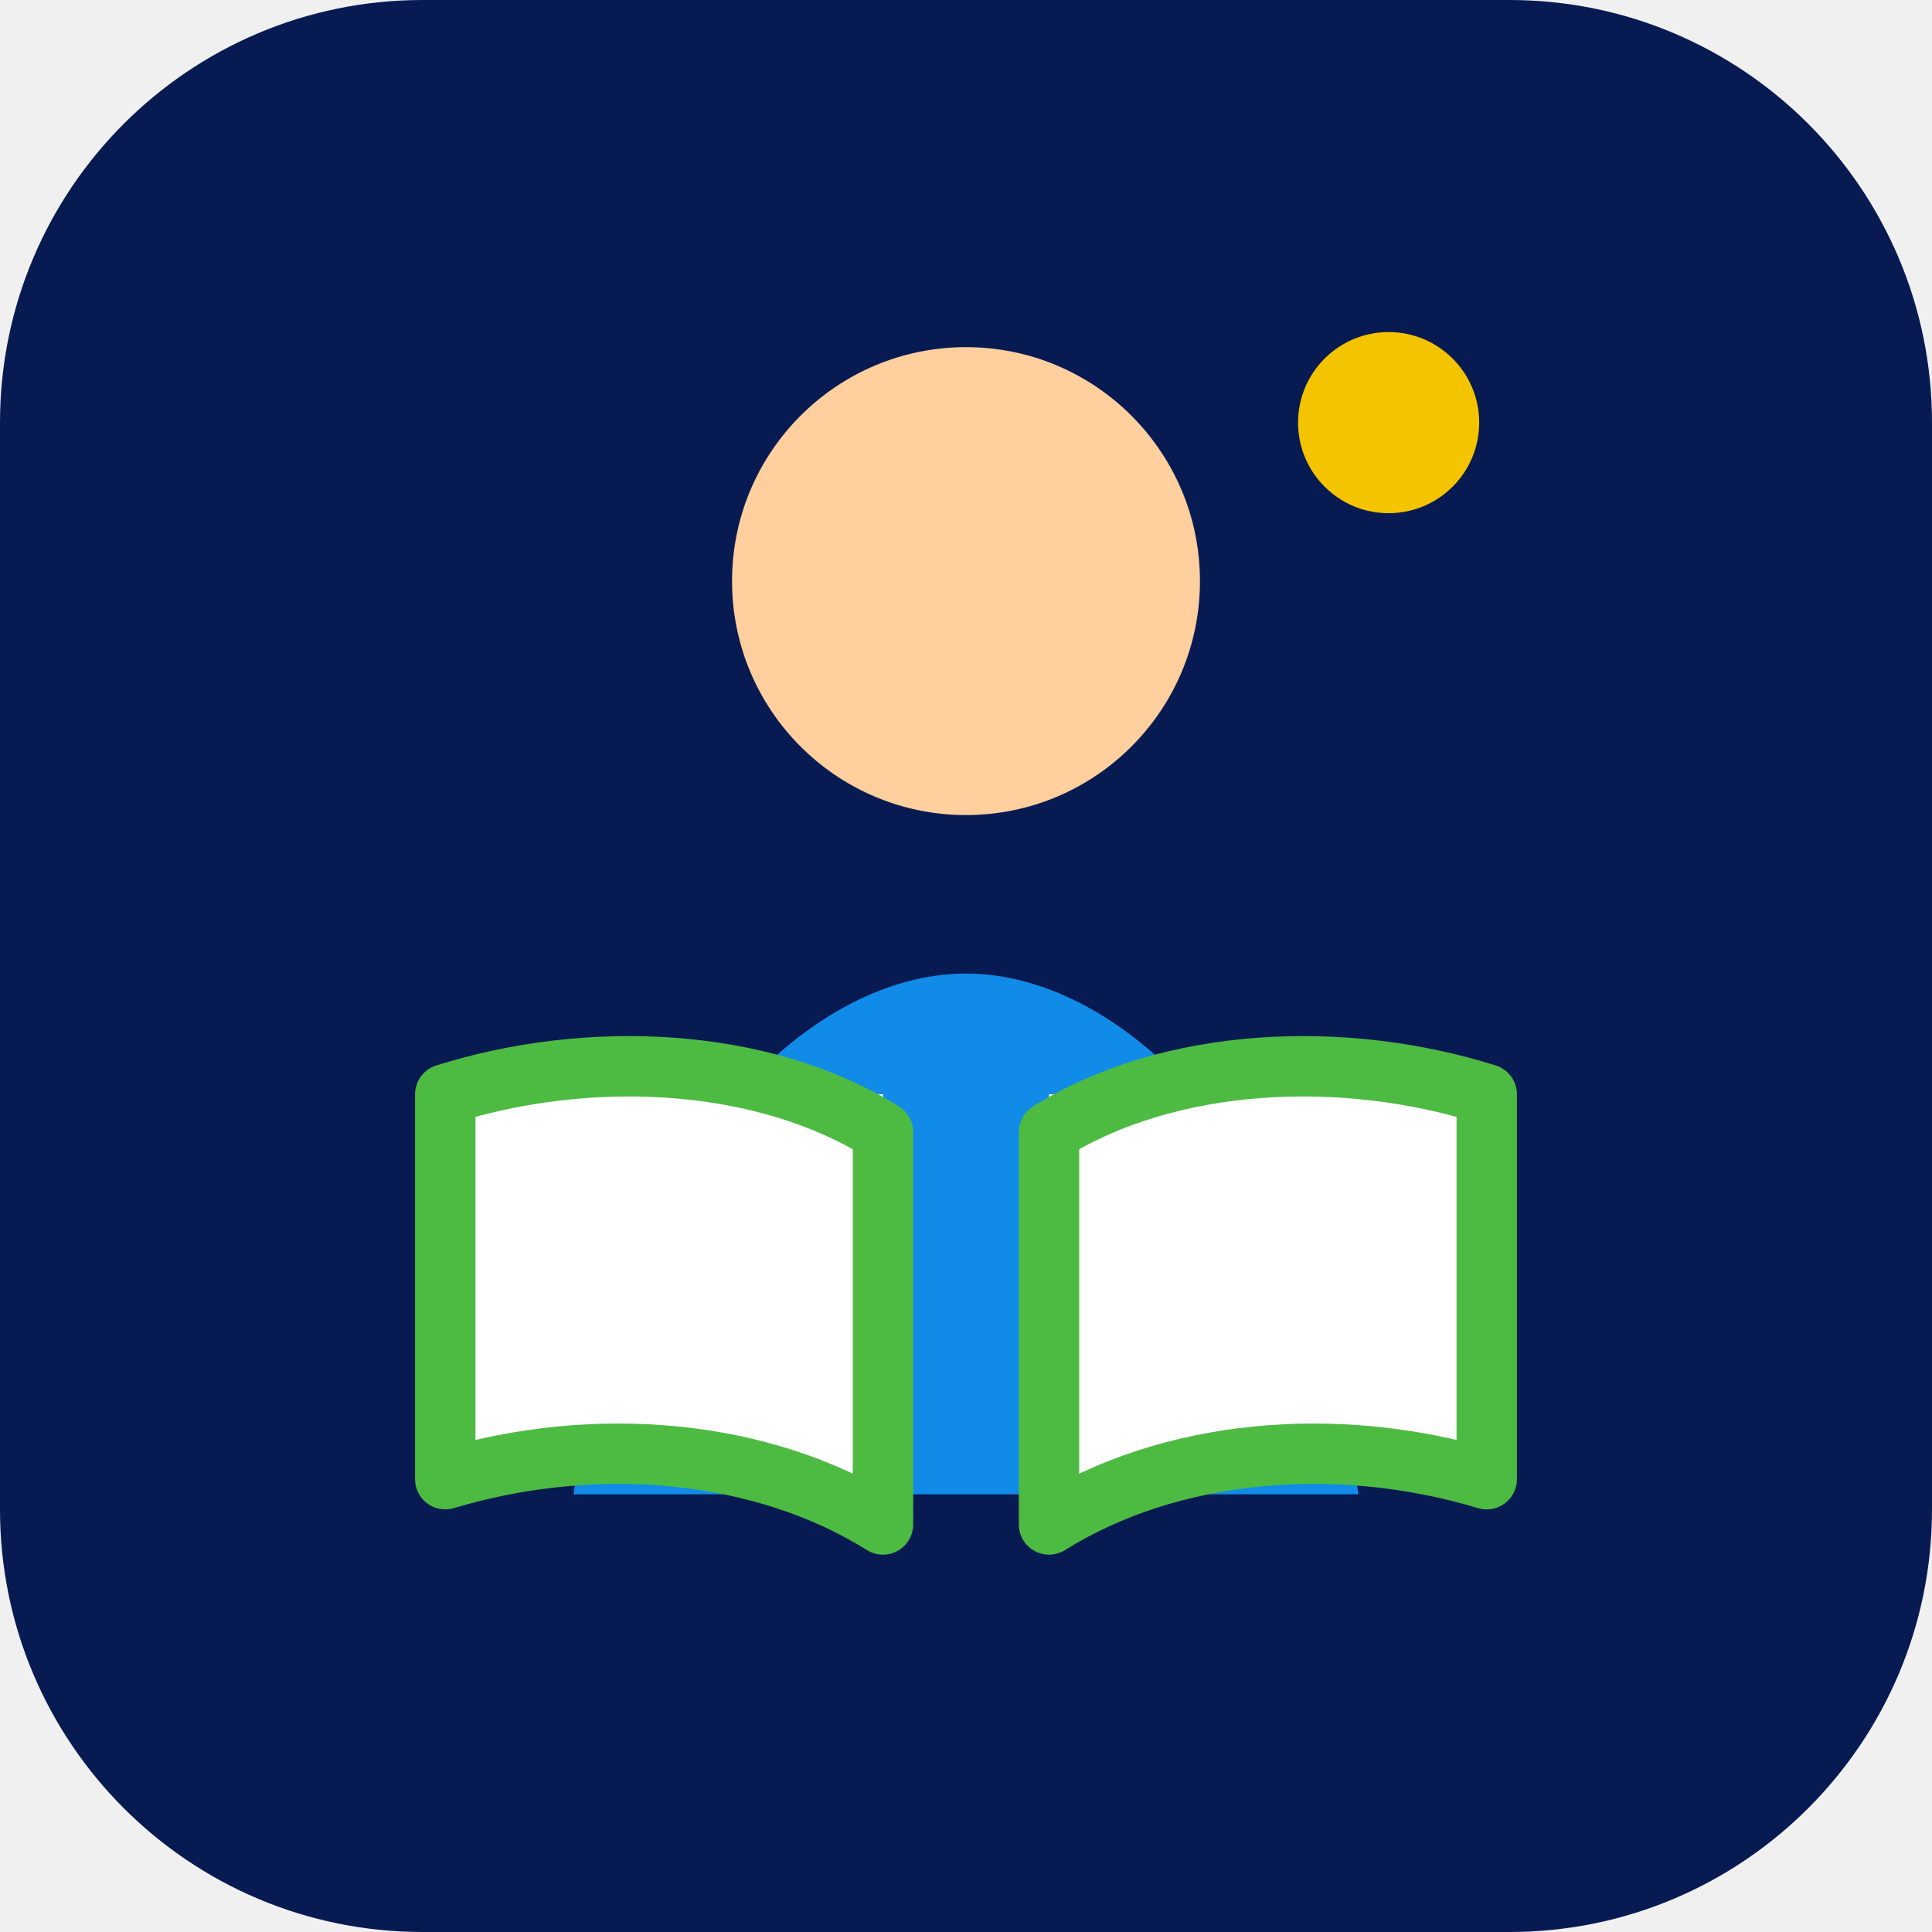
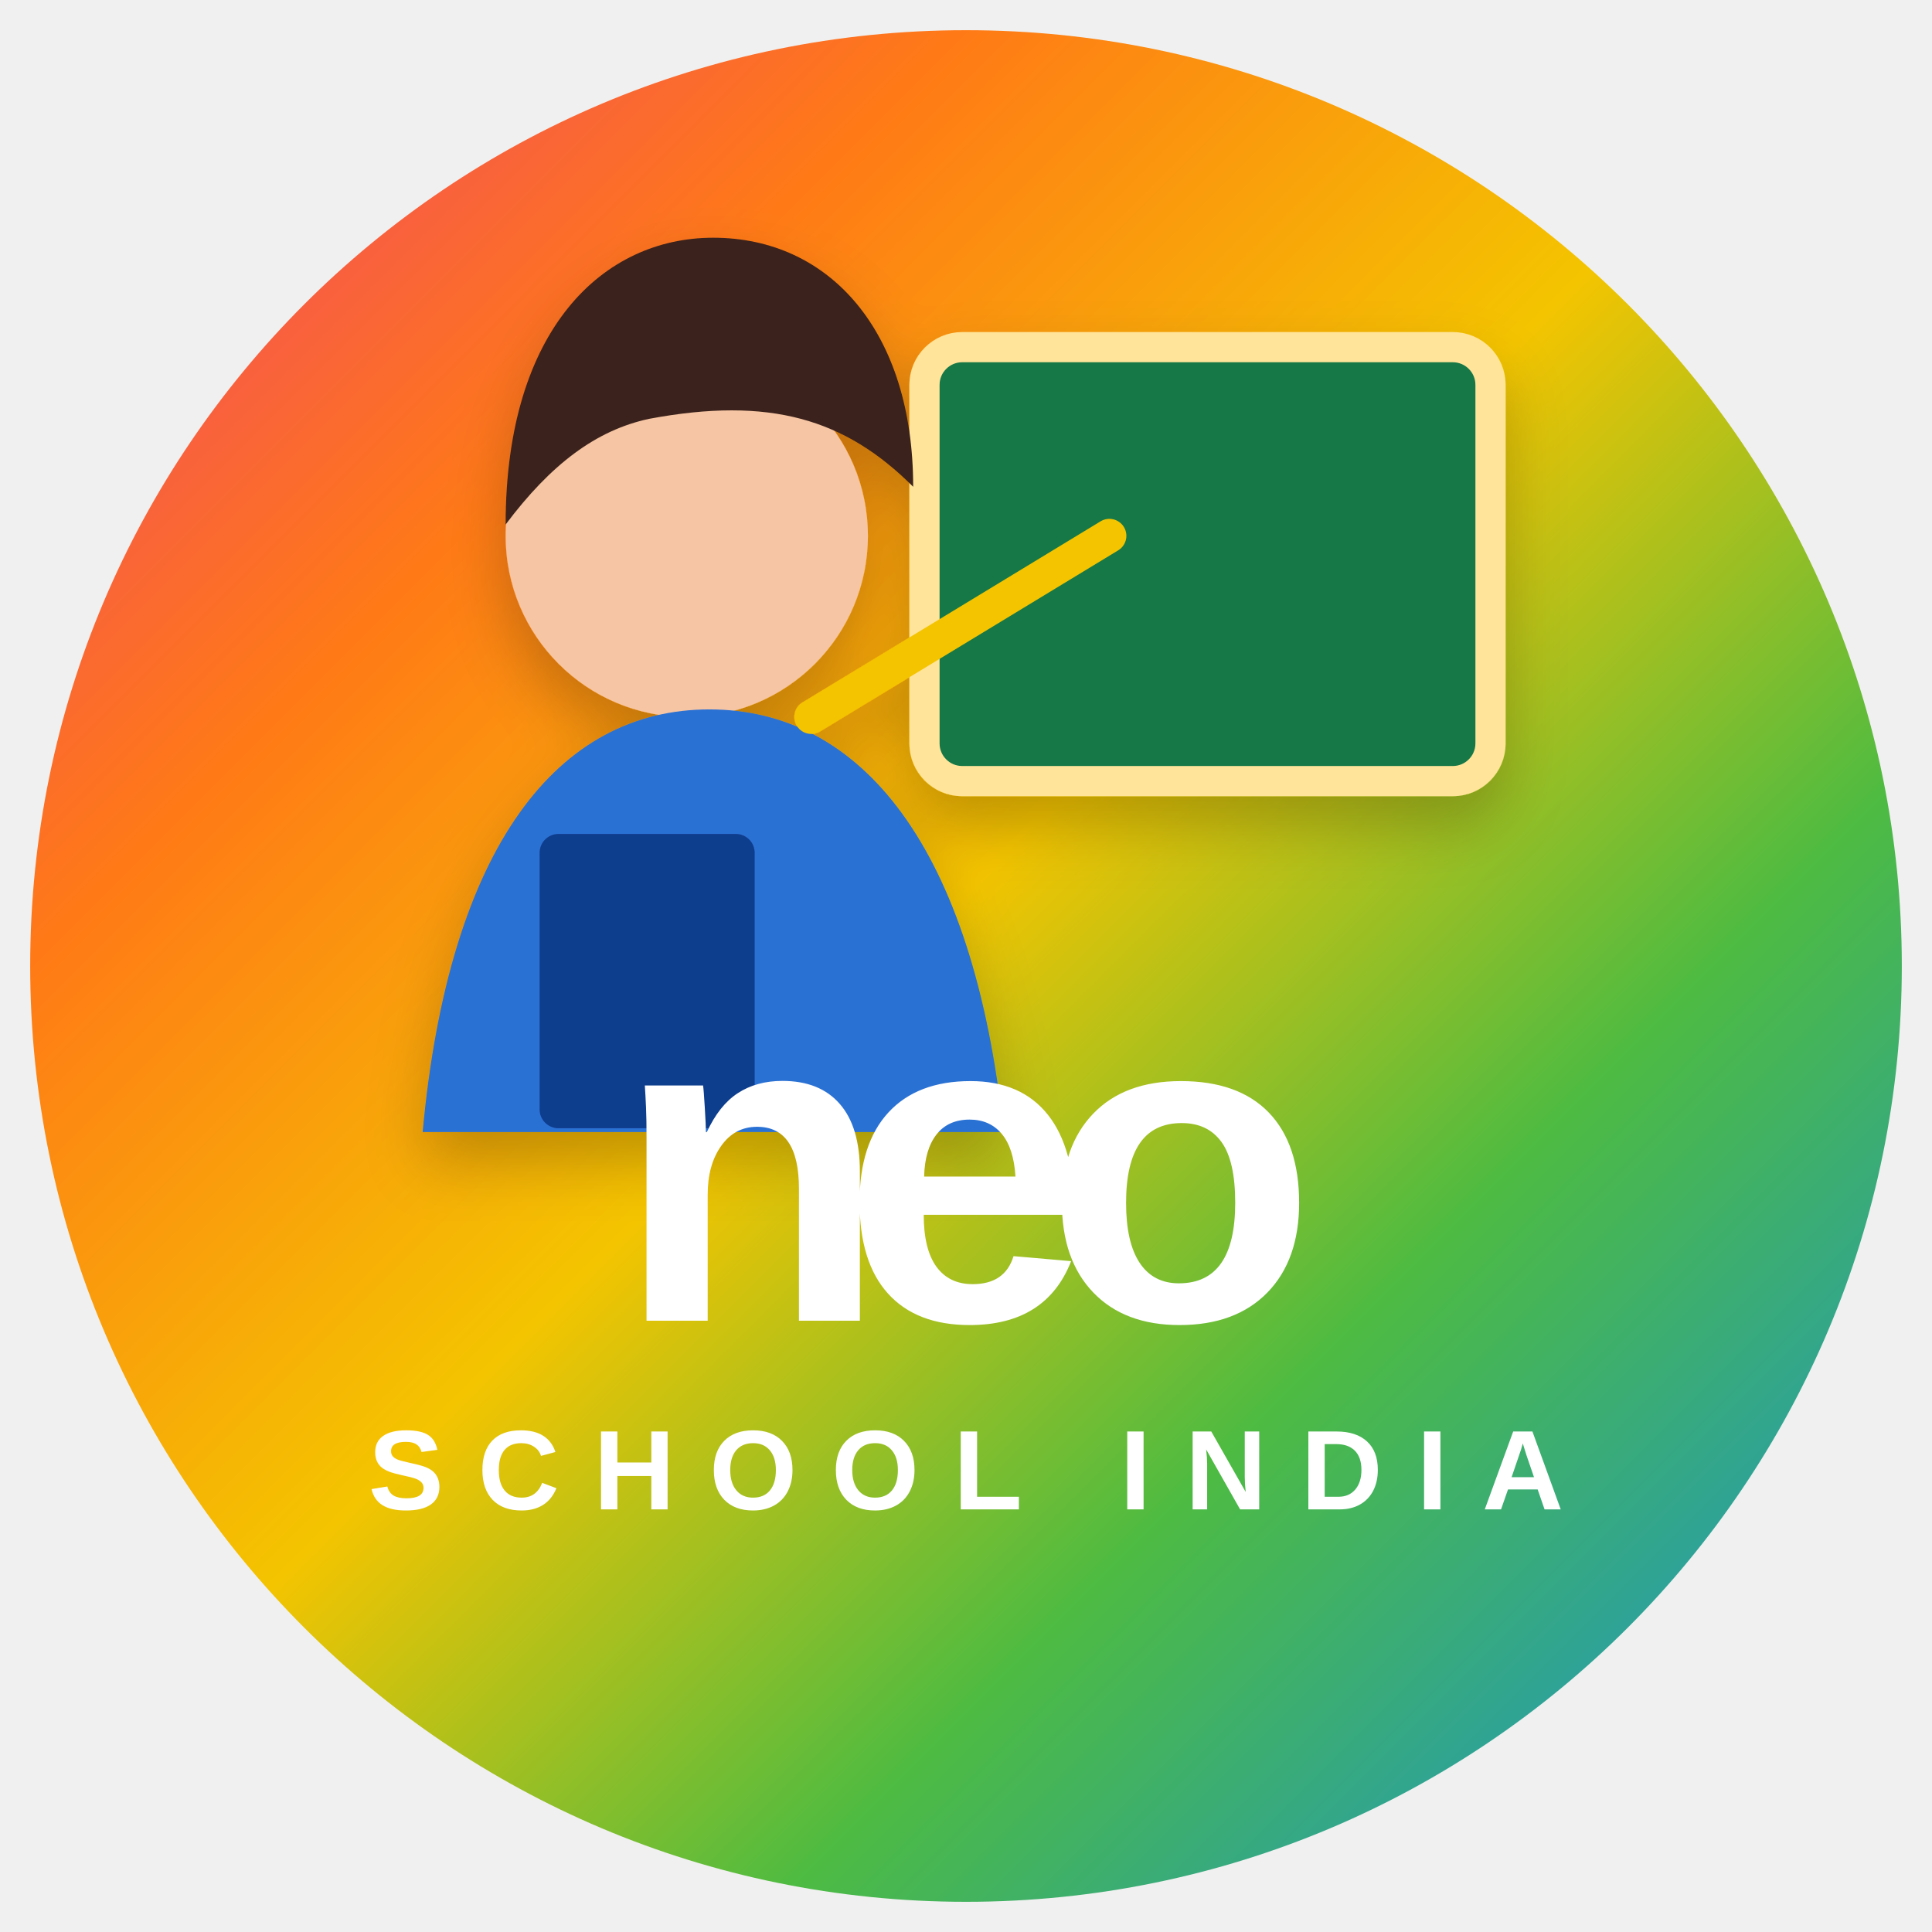
<svg xmlns="http://www.w3.org/2000/svg" viewBox="0 0 512 512">
-   <rect width="512" height="512" rx="112" fill="#071b52" />
-   <circle cx="256" cy="154" r="62" fill="#ffcf9e" />
-   <path d="M152 396c12-90 62-138 104-138s92 48 104 138z" fill="#118be8" />
-   <path d="M118 290h116v102H118z" fill="#fff" />
-   <path d="M278 290h116v102H278z" fill="#fff" />
-   <path d="M234 300c-32-20-78-22-116-10v102c40-12 84-8 116 12zm44 0c32-20 78-22 116-10v102c-40-12-84-8-116 12z" fill="none" stroke="#4dbb42" stroke-width="16" stroke-linejoin="round" />
-   <circle cx="368" cy="112" r="24" fill="#f4c400" />
+   <defs>
+     <linearGradient id="g" x1="0" y1="0" x2="1" y2="1">
+       <stop offset="0" stop-color="#ef3b78" />
+       <stop offset=".25" stop-color="#ff7a16" />
+       <stop offset=".48" stop-color="#f4c400" />
+       <stop offset=".7" stop-color="#4dbb42" />
+       <stop offset="1" stop-color="#118be8" />
+     </linearGradient>
+     <filter id="s">
+       <feDropShadow dx="0" dy="8" stdDeviation="8" flood-opacity=".22" />
+     </filter>
+   </defs>
+   <circle cx="256" cy="256" r="248" fill="url(#g)" />
+   <g filter="url(#s)">
+     <rect x="245" y="92" width="150" height="115" rx="10" fill="#137847" stroke="#ffe49a" stroke-width="8" />
+     <circle cx="182" cy="142" r="48" fill="#f6c5a3" />
+     <path d="M134 139c0-52 26-76 55-76 31 0 53 25 53 66-18-18-38-24-70-18-14 3-26 12-38 28z" fill="#3b241d" />
+     <path d="M112 300c7-76 36-112 76-112s70 36 78 112" fill="#2b71d4" />
+     <rect x="143" y="221" width="57" height="78" rx="5" fill="#113c8d" />
+     <path d="m215 190 79-48" stroke="#f4c400" stroke-width="9" stroke-linecap="round" />
+   </g>
+   <text x="256" y="350" text-anchor="middle" font-family="Arial Rounded MT Bold,Arial,sans-serif" font-size="118" font-weight="700" fill="#fff" letter-spacing="-12">neo</text>
+   <text x="256" y="400" text-anchor="middle" font-family="Arial,sans-serif" font-size="30" font-weight="700" fill="#fff" letter-spacing="9">SCHOOL INDIA</text>
</svg>
